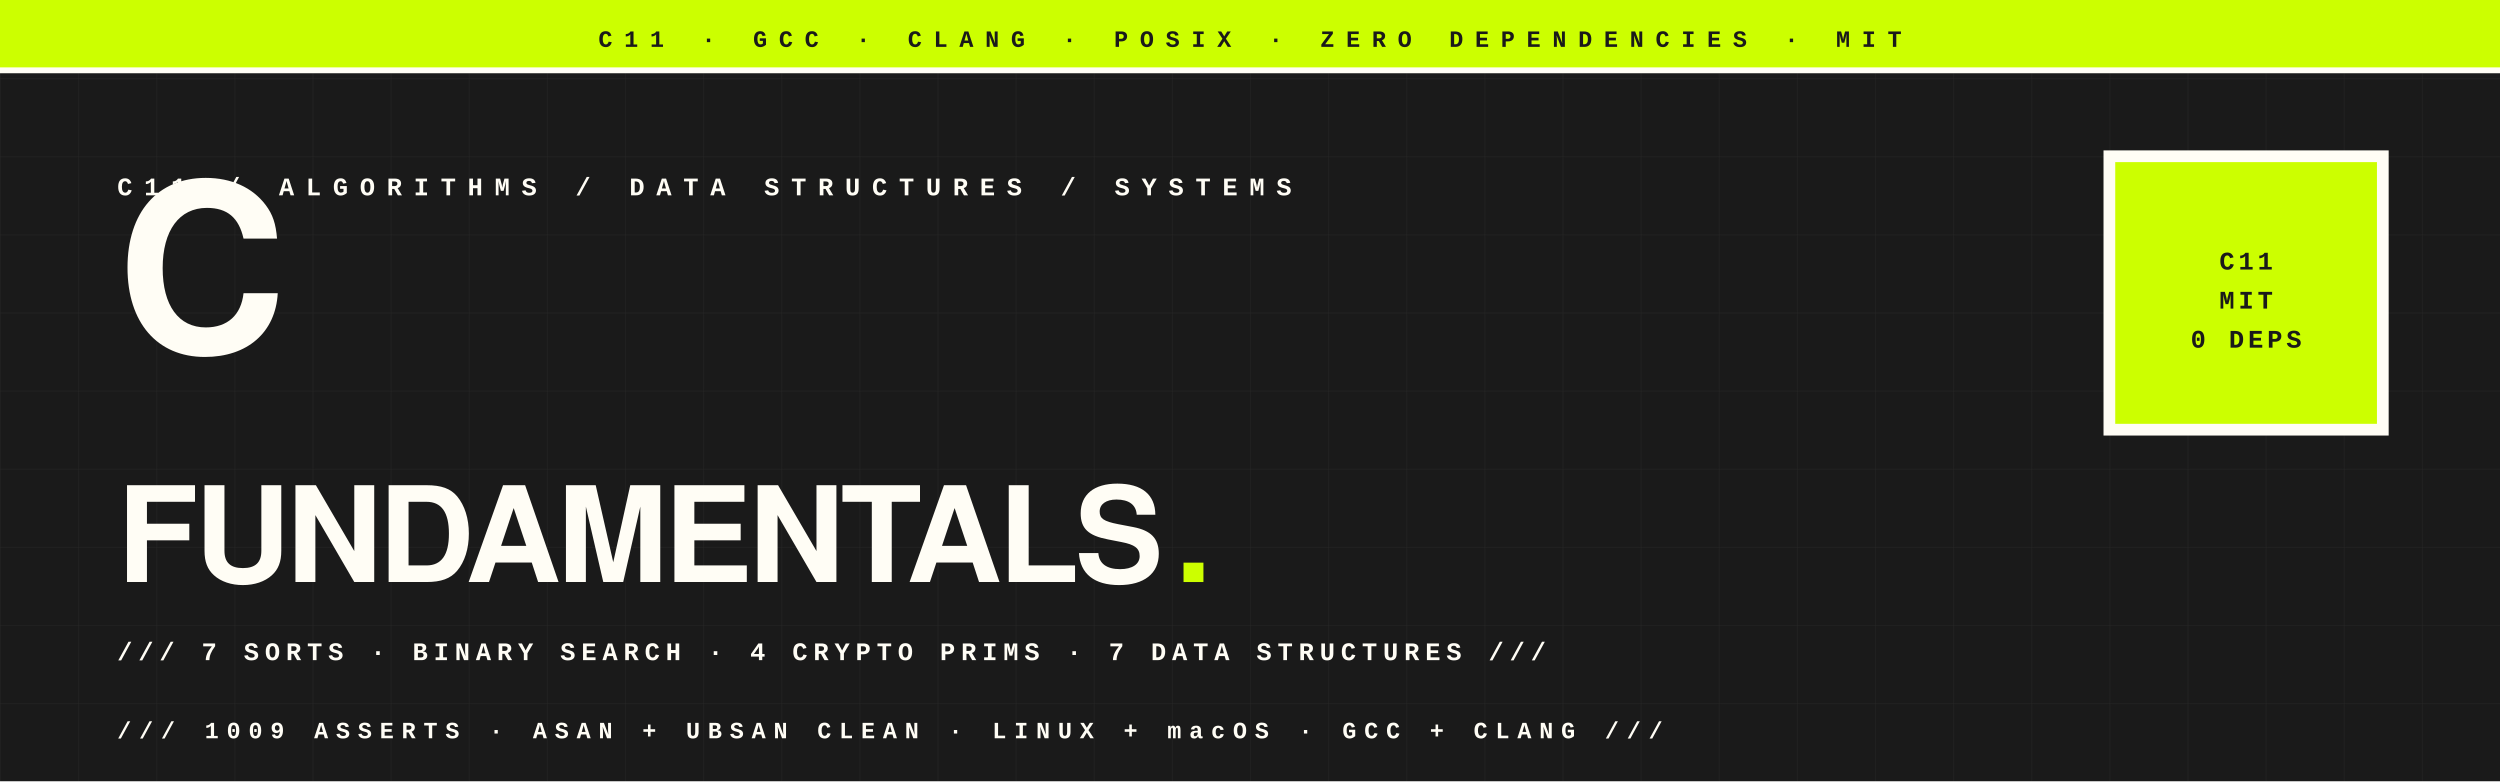
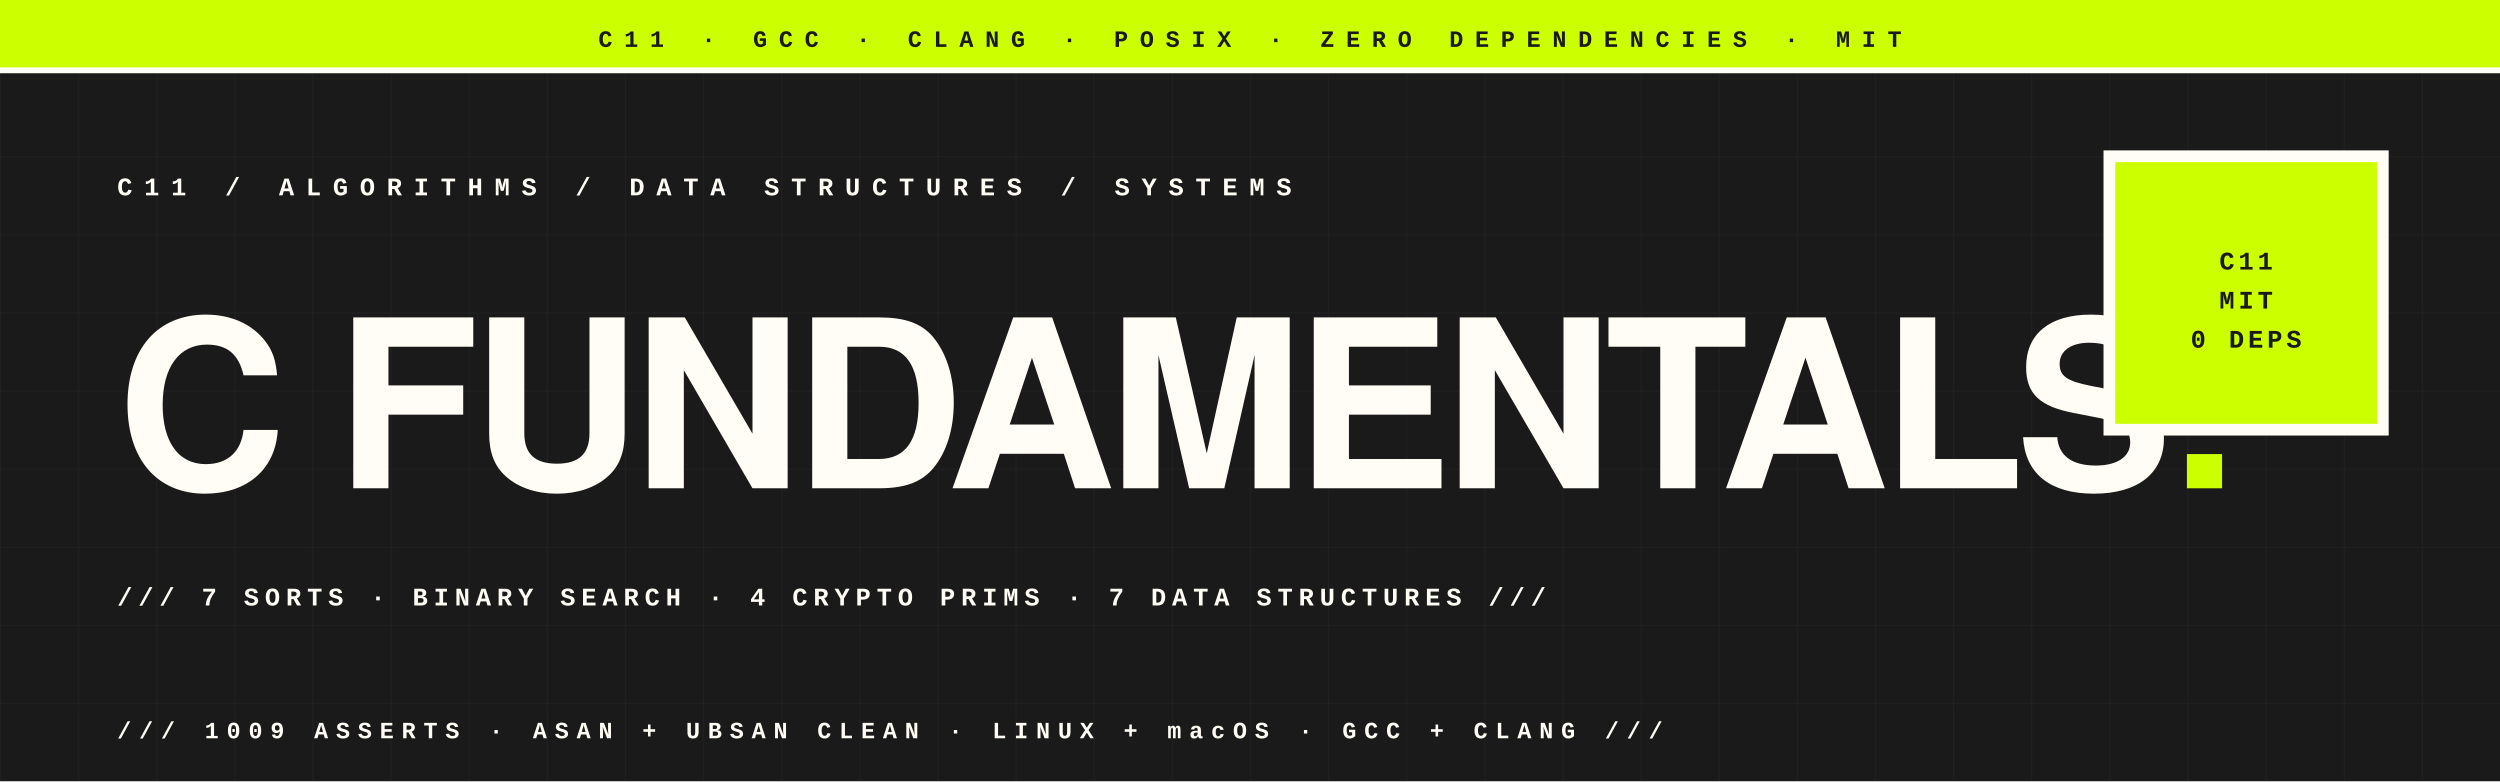
<svg xmlns="http://www.w3.org/2000/svg" viewBox="0 0 1280 400" width="1280" height="400" role="img" aria-label="C Fundamentals">
  <defs>
    <pattern id="grid" width="40" height="40" patternUnits="userSpaceOnUse">
      <path d="M 40 0 L 0 0 0 40" fill="none" stroke="#FFFDF5" stroke-width="0.5" stroke-opacity="0.06" />
    </pattern>
    <style>
      .heading { font-family: 'Helvetica Neue', 'Arial Black', Helvetica, Arial, sans-serif; font-weight: 900; }
      .mono    { font-family: ui-monospace, 'SF Mono', Menlo, Consolas, 'Courier New', monospace; font-weight: 700; }
    </style>
  </defs>
  <rect width="1280" height="400" fill="#1A1A1A" />
  <rect width="1280" height="400" fill="url(#grid)" />
  <rect x="0" y="0" width="1280" height="36" fill="#CCFF00" />
  <line x1="0" y1="36" x2="1280" y2="36" stroke="#FFFDF5" stroke-width="3" />
  <text class="mono" x="640" y="24" text-anchor="middle" font-size="12" fill="#1A1A1A" letter-spacing="6">C11 · GCC · CLANG · POSIX · ZERO DEPENDENCIES · MIT</text>
  <text class="mono" x="60" y="100" font-size="13" fill="#FFFDF5" letter-spacing="6">C11 / ALGORITHMS / DATA STRUCTURES / SYSTEMS</text>
-   <text class="heading" x="60" y="180" font-size="120" fill="#FFFDF5" letter-spacing="-4">C</text>
-   <text class="heading" x="60" y="298" font-size="68" fill="#FFFDF5" letter-spacing="-2">FUNDAMENTALS<tspan dx="6" fill="#CCFF00">.</tspan>
+   <text class="heading" x="60" y="250" font-size="120" fill="#FFFDF5" letter-spacing="-4" textLength="1000" lengthAdjust="spacingAndGlyphs">C FUNDAMENTALS<tspan fill="#CCFF00">.</tspan>
  </text>
-   <text class="mono" x="60" y="338" font-size="13" fill="#FFFDF5" letter-spacing="3">/// 7 SORTS · BINARY SEARCH · 4 CRYPTO PRIMS · 7 DATA STRUCTURES ///</text>
+   <text class="mono" x="60" y="310" font-size="13" fill="#FFFDF5" letter-spacing="3">/// 7 SORTS · BINARY SEARCH · 4 CRYPTO PRIMS · 7 DATA STRUCTURES ///</text>
  <rect x="1080" y="80" width="140" height="140" fill="#CCFF00" stroke="#FFFDF5" stroke-width="6" />
  <text class="mono" x="1150" y="138" text-anchor="middle" font-size="13" fill="#1A1A1A" letter-spacing="2">C11</text>
  <text class="mono" x="1150" y="158" text-anchor="middle" font-size="13" fill="#1A1A1A" letter-spacing="2">MIT</text>
  <text class="mono" x="1150" y="178" text-anchor="middle" font-size="13" fill="#1A1A1A" letter-spacing="2">0 DEPS</text>
  <text class="mono" x="60" y="378" font-size="12" fill="#FFFDF5" letter-spacing="4">/// 1009 ASSERTS · ASAN + UBSAN CLEAN · LINUX + macOS · GCC + CLANG ///</text>
</svg>
